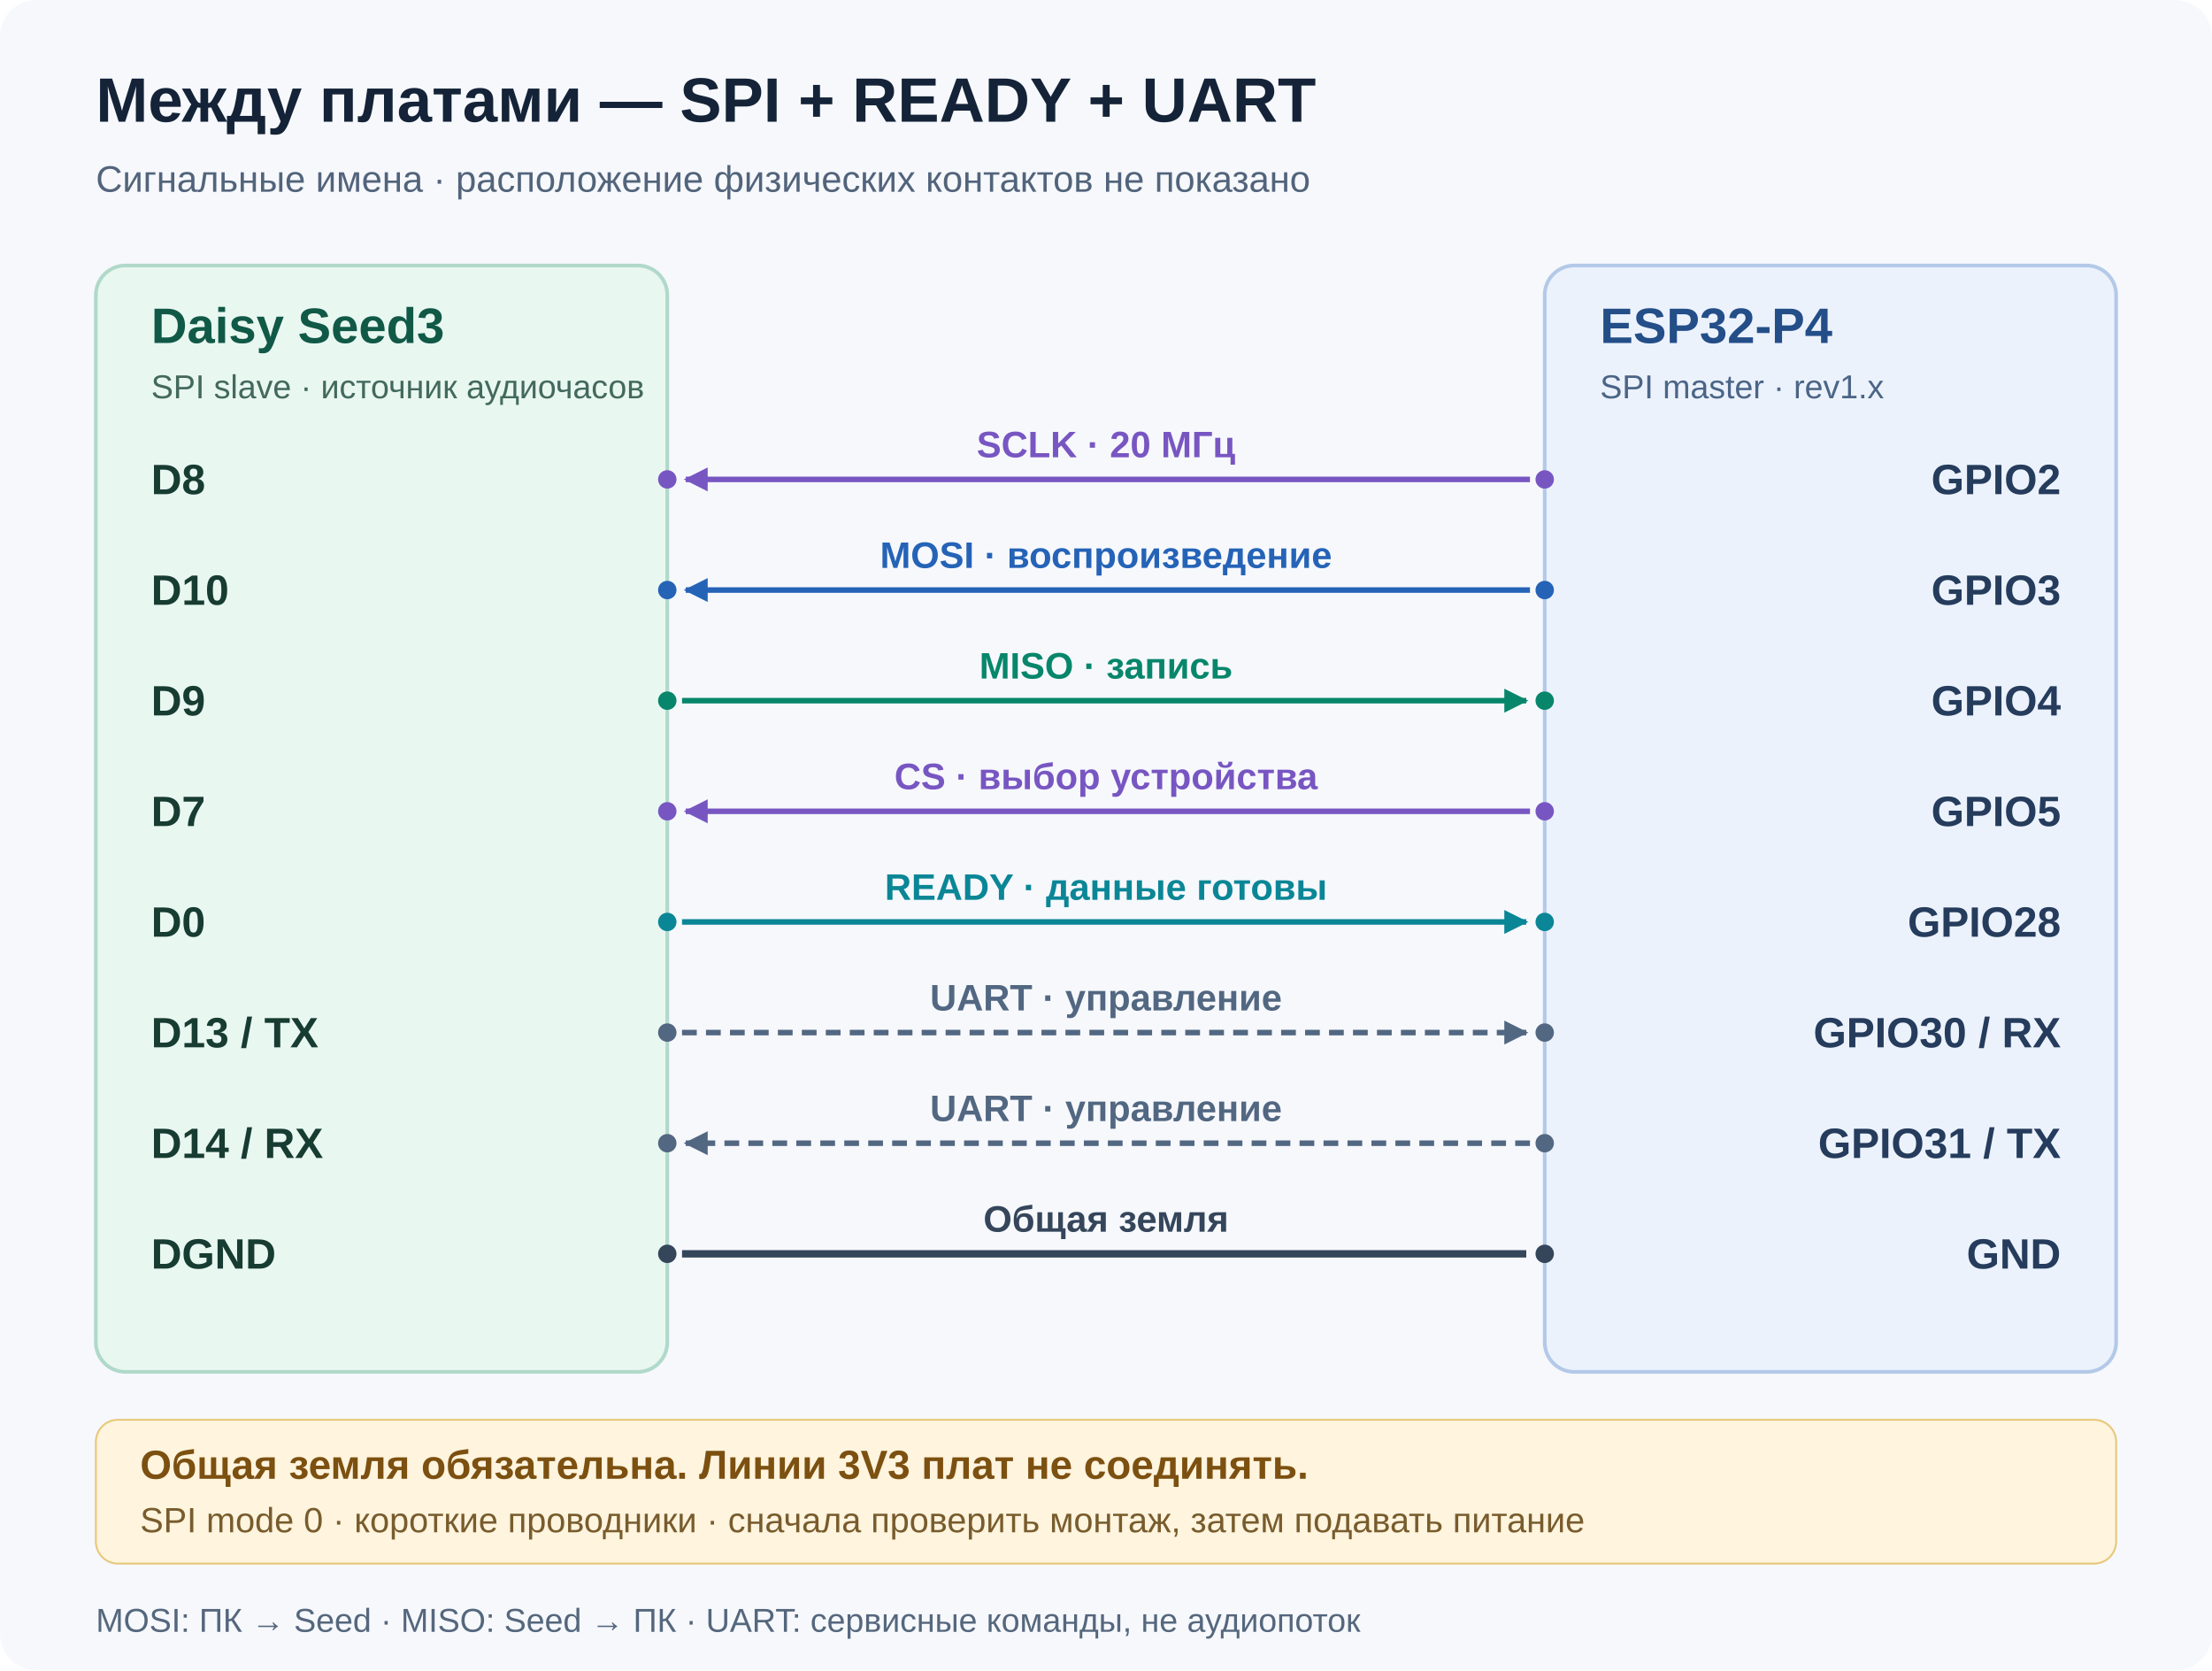
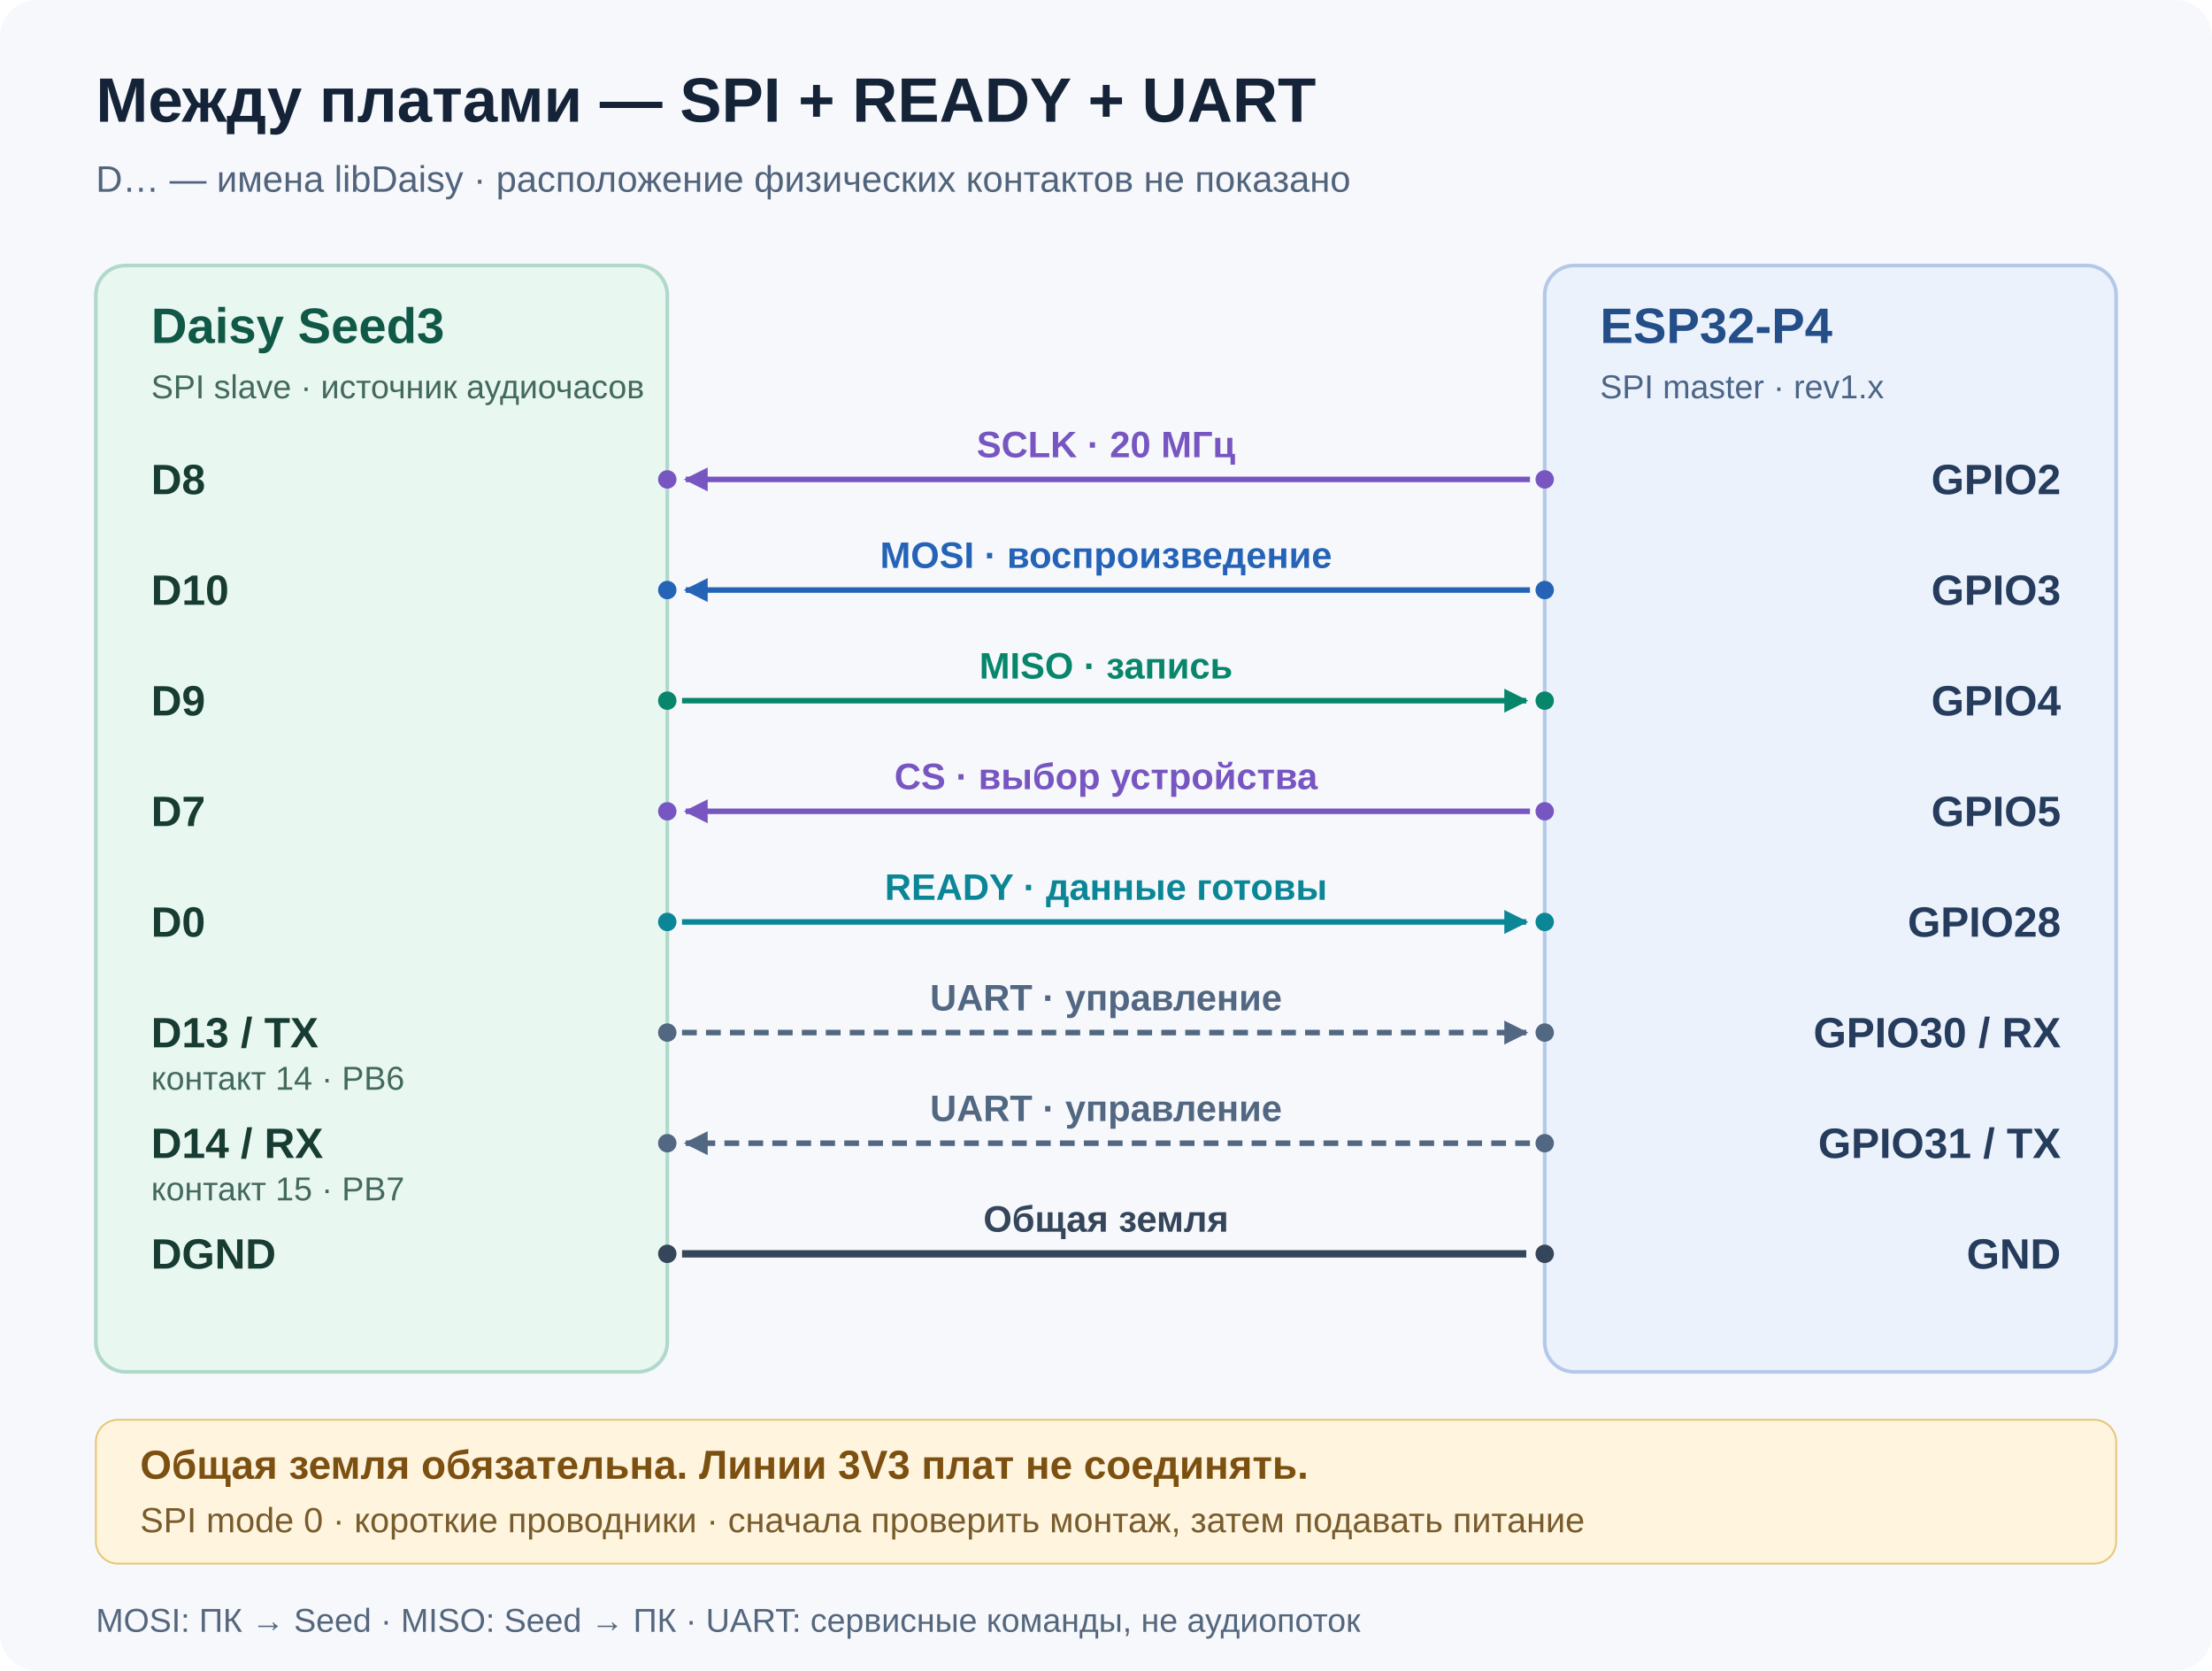
<svg xmlns="http://www.w3.org/2000/svg" width="1200" height="906" viewBox="0 0 1200 906" role="img" aria-labelledby="title desc">
  <defs>
    <marker id="arrow0" viewBox="0 0 12 12" refX="11" refY="6" markerWidth="13" markerHeight="13" markerUnits="userSpaceOnUse" orient="auto">
      <path d="M0 0L12 6L0 12Z" fill="#7856c2" />
    </marker>
    <marker id="arrow1" viewBox="0 0 12 12" refX="11" refY="6" markerWidth="13" markerHeight="13" markerUnits="userSpaceOnUse" orient="auto">
      <path d="M0 0L12 6L0 12Z" fill="#2563b7" />
    </marker>
    <marker id="arrow2" viewBox="0 0 12 12" refX="11" refY="6" markerWidth="13" markerHeight="13" markerUnits="userSpaceOnUse" orient="auto">
      <path d="M0 0L12 6L0 12Z" fill="#07866b" />
    </marker>
    <marker id="arrow3" viewBox="0 0 12 12" refX="11" refY="6" markerWidth="13" markerHeight="13" markerUnits="userSpaceOnUse" orient="auto">
      <path d="M0 0L12 6L0 12Z" fill="#7856c2" />
    </marker>
    <marker id="arrow4" viewBox="0 0 12 12" refX="11" refY="6" markerWidth="13" markerHeight="13" markerUnits="userSpaceOnUse" orient="auto">
      <path d="M0 0L12 6L0 12Z" fill="#0b8696" />
    </marker>
    <marker id="arrow5" viewBox="0 0 12 12" refX="11" refY="6" markerWidth="13" markerHeight="13" markerUnits="userSpaceOnUse" orient="auto">
      <path d="M0 0L12 6L0 12Z" fill="#526781" />
    </marker>
    <marker id="arrow6" viewBox="0 0 12 12" refX="11" refY="6" markerWidth="13" markerHeight="13" markerUnits="userSpaceOnUse" orient="auto">
      <path d="M0 0L12 6L0 12Z" fill="#526781" />
    </marker>
    <marker id="arrow7" viewBox="0 0 12 12" refX="11" refY="6" markerWidth="13" markerHeight="13" markerUnits="userSpaceOnUse" orient="auto">
      <path d="M0 0L12 6L0 12Z" fill="#35465b" />
    </marker>
  </defs>
  <rect width="1200" height="906" rx="20" fill="#f6f8fc" />
  <g font-family="Segoe UI, Arial, sans-serif">
    <text x="52" y="66" font-size="34" font-weight="700" fill="#142337">Между платами — SPI + READY + UART</text>
-     <text x="52" y="104" font-size="20" fill="#52647b">Сигнальные имена · расположение физических контактов не показано</text>
+     <text x="52" y="104" font-size="20" fill="#52647b">D… — имена libDaisy · расположение физических контактов не показано</text>
    <rect x="52" y="144" width="310" height="600" rx="16" fill="#e9f7f1" stroke="#b0d9ca" stroke-width="2" />
    <rect x="838" y="144" width="310" height="600" rx="16" fill="#ecf2fc" stroke="#b4c9e8" stroke-width="2" />
    <text x="82" y="186" font-size="27" font-weight="700" fill="#115947">Daisy Seed3</text>
    <text x="82" y="216" font-size="18" fill="#43695d">SPI slave · источник аудиочасов</text>
    <text x="868" y="186" font-size="27" font-weight="700" fill="#234e88">ESP32-P4</text>
    <text x="868" y="216" font-size="18" fill="#4b6586">SPI master · rev1.x</text>
    <text x="82" y="268" font-size="23" font-weight="600" fill="#173c32">D8</text>
    <text x="1118" y="268" text-anchor="end" font-size="23" font-weight="600" fill="#253c5c">GPIO2</text>
    <circle cx="362" cy="260" r="5" fill="#7856c2" />
    <circle cx="838" cy="260" r="5" fill="#7856c2" />
    <path d="M830 260H372" fill="none" stroke="#7856c2" stroke-width="3" marker-end="url(#arrow0)" />
    <text x="600" y="248" text-anchor="middle" font-size="20" font-weight="600" fill="#7856c2">SCLK · 20 МГц</text>
    <text x="82" y="328" font-size="23" font-weight="600" fill="#173c32">D10</text>
    <text x="1118" y="328" text-anchor="end" font-size="23" font-weight="600" fill="#253c5c">GPIO3</text>
    <circle cx="362" cy="320" r="5" fill="#2563b7" />
    <circle cx="838" cy="320" r="5" fill="#2563b7" />
    <path d="M830 320H372" fill="none" stroke="#2563b7" stroke-width="3" marker-end="url(#arrow1)" />
    <text x="600" y="308" text-anchor="middle" font-size="20" font-weight="600" fill="#2563b7">MOSI · воспроизведение</text>
    <text x="82" y="388" font-size="23" font-weight="600" fill="#173c32">D9</text>
    <text x="1118" y="388" text-anchor="end" font-size="23" font-weight="600" fill="#253c5c">GPIO4</text>
    <circle cx="362" cy="380" r="5" fill="#07866b" />
    <circle cx="838" cy="380" r="5" fill="#07866b" />
    <path d="M370 380H828" fill="none" stroke="#07866b" stroke-width="3" marker-end="url(#arrow2)" />
    <text x="600" y="368" text-anchor="middle" font-size="20" font-weight="600" fill="#07866b">MISO · запись</text>
    <text x="82" y="448" font-size="23" font-weight="600" fill="#173c32">D7</text>
    <text x="1118" y="448" text-anchor="end" font-size="23" font-weight="600" fill="#253c5c">GPIO5</text>
    <circle cx="362" cy="440" r="5" fill="#7856c2" />
    <circle cx="838" cy="440" r="5" fill="#7856c2" />
    <path d="M830 440H372" fill="none" stroke="#7856c2" stroke-width="3" marker-end="url(#arrow3)" />
    <text x="600" y="428" text-anchor="middle" font-size="20" font-weight="600" fill="#7856c2">CS · выбор устройства</text>
    <text x="82" y="508" font-size="23" font-weight="600" fill="#173c32">D0</text>
    <text x="1118" y="508" text-anchor="end" font-size="23" font-weight="600" fill="#253c5c">GPIO28</text>
    <circle cx="362" cy="500" r="5" fill="#0b8696" />
    <circle cx="838" cy="500" r="5" fill="#0b8696" />
    <path d="M370 500H828" fill="none" stroke="#0b8696" stroke-width="3" marker-end="url(#arrow4)" />
    <text x="600" y="488" text-anchor="middle" font-size="20" font-weight="600" fill="#0b8696">READY · данные готовы</text>
    <text x="82" y="568" font-size="23" font-weight="600" fill="#173c32">D13 / TX</text>
+     <text x="82" y="591" font-size="18" fill="#43695d">контакт 14 · PB6</text>
    <text x="1118" y="568" text-anchor="end" font-size="23" font-weight="600" fill="#253c5c">GPIO30 / RX</text>
    <circle cx="362" cy="560" r="5" fill="#526781" />
    <circle cx="838" cy="560" r="5" fill="#526781" />
    <path d="M370 560H828" fill="none" stroke="#526781" stroke-width="3" stroke-dasharray="8 5" marker-end="url(#arrow5)" />
    <text x="600" y="548" text-anchor="middle" font-size="20" font-weight="600" fill="#526781">UART · управление</text>
    <text x="82" y="628" font-size="23" font-weight="600" fill="#173c32">D14 / RX</text>
+     <text x="82" y="651" font-size="18" fill="#43695d">контакт 15 · PB7</text>
    <text x="1118" y="628" text-anchor="end" font-size="23" font-weight="600" fill="#253c5c">GPIO31 / TX</text>
    <circle cx="362" cy="620" r="5" fill="#526781" />
    <circle cx="838" cy="620" r="5" fill="#526781" />
    <path d="M830 620H372" fill="none" stroke="#526781" stroke-width="3" stroke-dasharray="8 5" marker-end="url(#arrow6)" />
    <text x="600" y="608" text-anchor="middle" font-size="20" font-weight="600" fill="#526781">UART · управление</text>
    <text x="82" y="688" font-size="23" font-weight="600" fill="#173c32">DGND</text>
    <text x="1118" y="688" text-anchor="end" font-size="23" font-weight="600" fill="#253c5c">GND</text>
    <circle cx="362" cy="680" r="5" fill="#35465b" />
    <circle cx="838" cy="680" r="5" fill="#35465b" />
    <path d="M370 680H828" fill="none" stroke="#35465b" stroke-width="4" />
    <text x="600" y="668" text-anchor="middle" font-size="20" font-weight="600" fill="#35465b">Общая земля</text>
    <rect x="52" y="770" width="1096" height="78" rx="12" fill="#fff4de" stroke="#e7c778" />
    <text x="76" y="802" font-size="22" font-weight="700" fill="#7c5010">Общая земля обязательна. Линии 3V3 плат не соединять.</text>
    <text x="76" y="831" font-size="19" fill="#785c2d">SPI mode 0 · короткие проводники · сначала проверить монтаж, затем подавать питание</text>
    <text x="52" y="885" font-size="18" fill="#55677d">MOSI: ПК → Seed · MISO: Seed → ПК · UART: сервисные команды, не аудиопоток</text>
  </g>
</svg>
